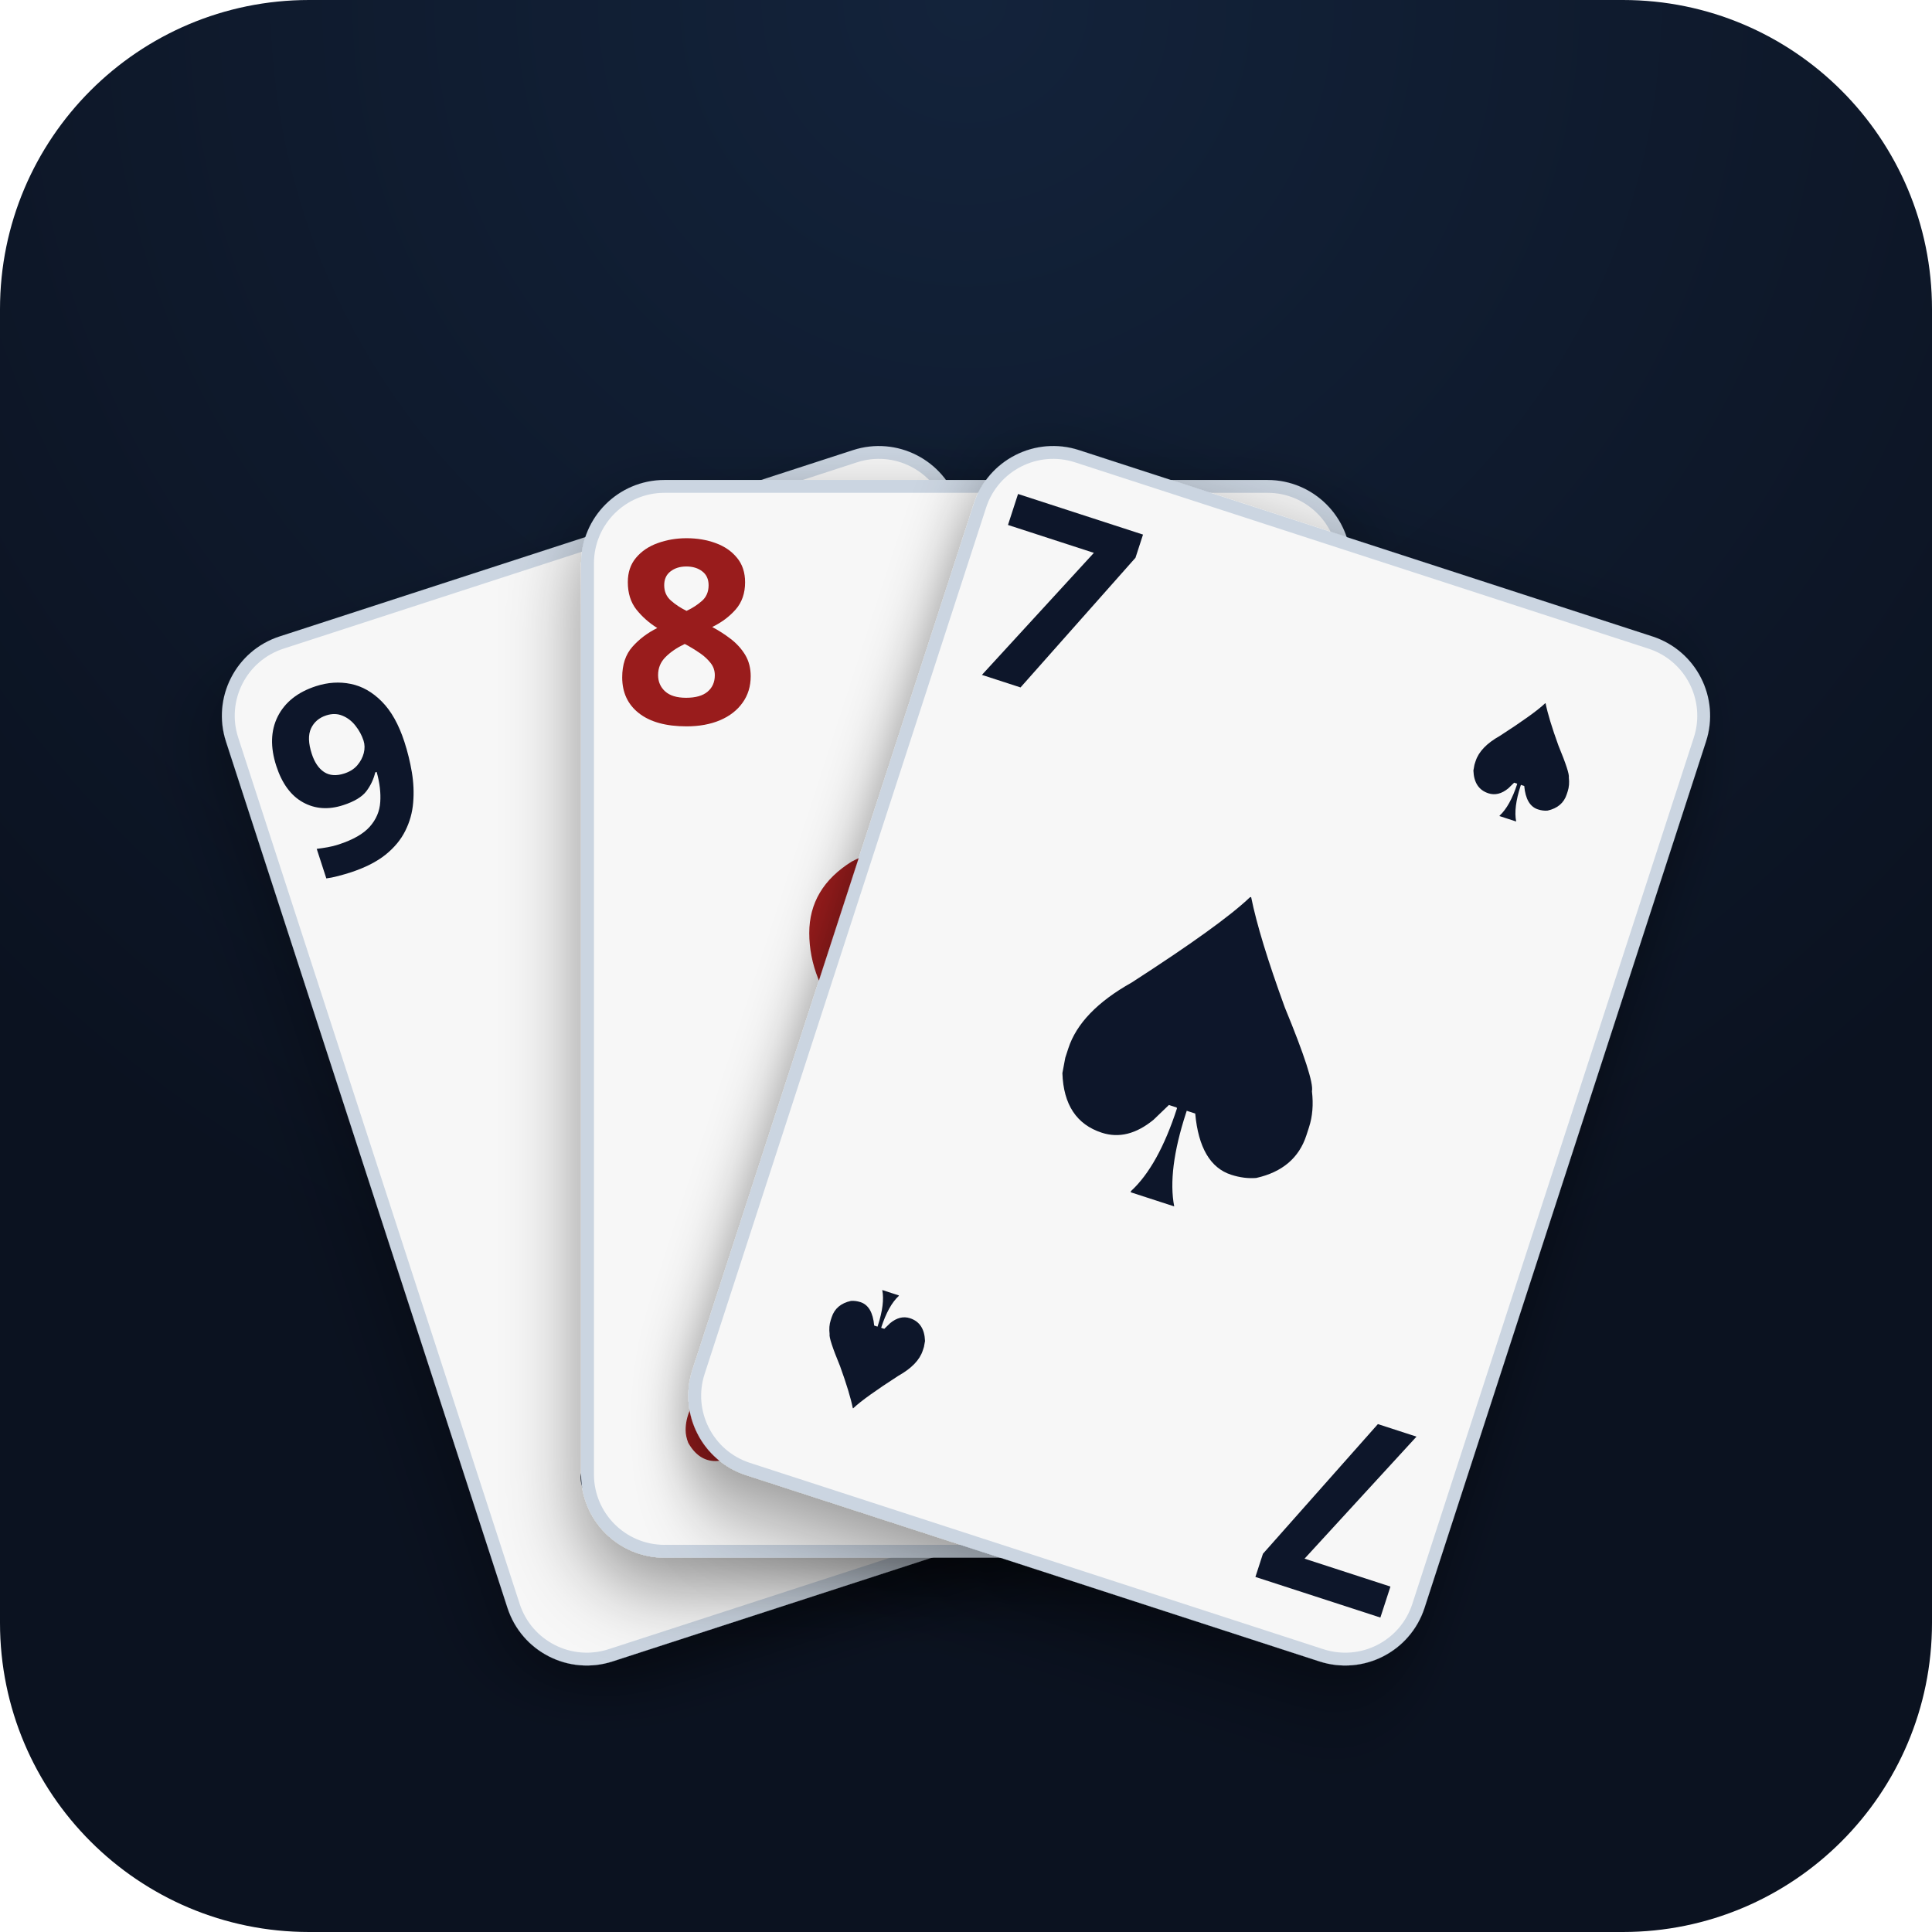
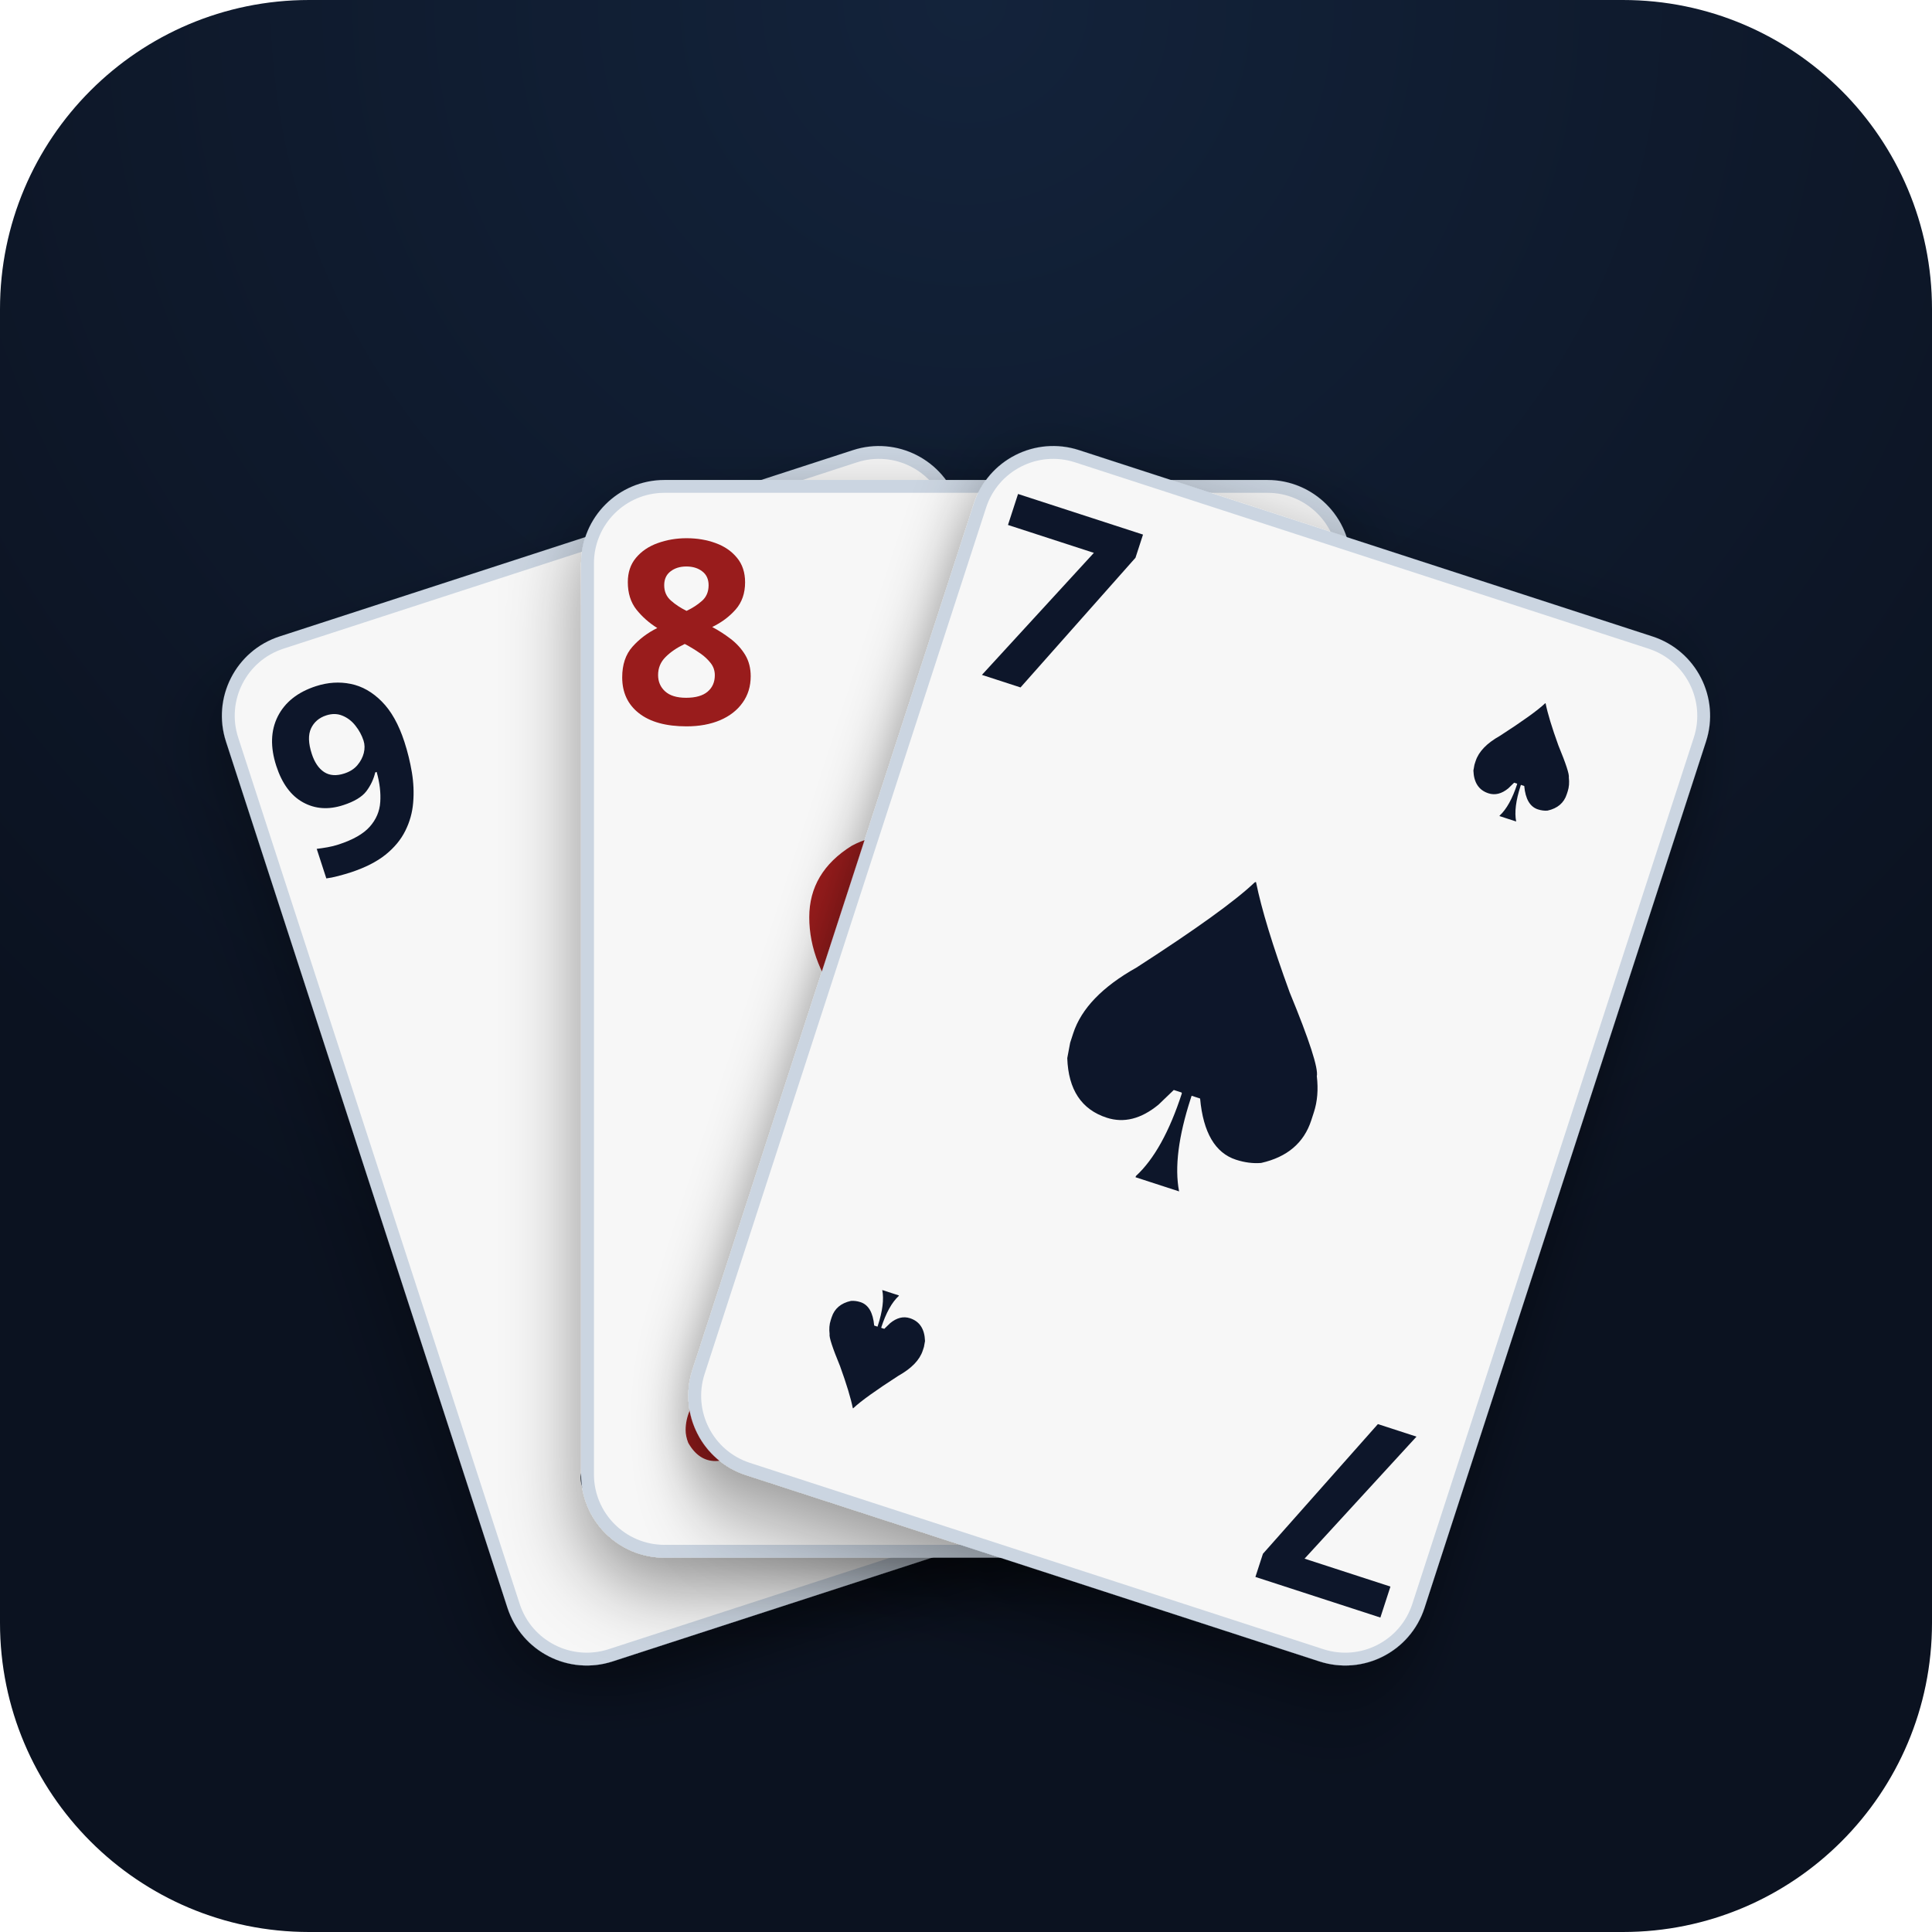
<svg xmlns="http://www.w3.org/2000/svg" viewBox="0 0 512 512" width="512" height="512">
  <defs>
    <radialGradient id="bg" gradientUnits="userSpaceOnUse" cx="256" cy="0" r="614.4">
      <stop offset="0" stop-color="#13233b" />
      <stop offset="0.6" stop-color="#0b1220" />
    </radialGradient>
    <filter id="cardShadow" x="-30%" y="-30%" width="160%" height="160%">
      <feDropShadow dx="0" dy="8" stdDeviation="10" flood-color="#000000" flood-opacity="0.42" />
    </filter>
  </defs>
  <rect x="0" y="0" width="512" height="512" rx="81.92" fill="url(#bg)" />
  <g transform="translate(256 256) scale(1) translate(-256 -256)">
    <g transform="translate(256 470) rotate(-18) translate(0 -200)" filter="url(#cardShadow)">
      <svg x="-102" y="-142.8" width="204" height="285.6" viewBox="0 0 120 168">
        <rect x="1" y="1" width="118" height="166" rx="12" ry="12" fill="#f7f7f7" stroke="#cbd5e1" stroke-width="2" />
        <text x="5" y="38" font-size="40" font-weight="600" font-family="Libre Franklin, sans-serif" fill="#0f172a">9<tspan x="106" y="34" text-anchor="end" font-size="26" font-family="Pip Suits">♣</tspan>
        </text>
-         <text x="60" y="84" text-anchor="middle" dominant-baseline="central" font-size="68" font-family="Pip Suits" fill="#0f172a">♣</text>
+         <text x="60" y="105.08" text-anchor="middle" font-size="68" font-family="Pip Suits" fill="#0f172a">♣</text>
        <text x="5" y="38" font-size="40" font-weight="600" font-family="Libre Franklin, sans-serif" fill="#0f172a" transform="rotate(180 60 84)">9<tspan x="106" y="34" text-anchor="end" font-size="26" font-family="Pip Suits">♣</tspan>
        </text>
      </svg>
    </g>
    <g transform="translate(256 470) rotate(0) translate(0 -200)" filter="url(#cardShadow)">
      <svg x="-102" y="-142.8" width="204" height="285.6" viewBox="0 0 120 168">
        <rect x="1" y="1" width="118" height="166" rx="12" ry="12" fill="#f7f7f7" stroke="#cbd5e1" stroke-width="2" />
        <text x="5" y="38" font-size="40" font-weight="600" font-family="Libre Franklin, sans-serif" fill="#991b1b">8<tspan x="106" y="34" text-anchor="end" font-size="26" font-family="Pip Suits">♥</tspan>
        </text>
-         <text x="60" y="84" text-anchor="middle" dominant-baseline="central" font-size="68" font-family="Pip Suits" fill="#991b1b">♥</text>
+         <text x="60" y="105.08" text-anchor="middle" font-size="68" font-family="Pip Suits" fill="#991b1b">♥</text>
        <text x="5" y="38" font-size="40" font-weight="600" font-family="Libre Franklin, sans-serif" fill="#991b1b" transform="rotate(180 60 84)">8<tspan x="106" y="34" text-anchor="end" font-size="26" font-family="Pip Suits">♥</tspan>
        </text>
      </svg>
    </g>
    <g transform="translate(256 470) rotate(18) translate(0 -200)" filter="url(#cardShadow)">
      <svg x="-102" y="-142.8" width="204" height="285.6" viewBox="0 0 120 168">
        <rect x="1" y="1" width="118" height="166" rx="12" ry="12" fill="#f7f7f7" stroke="#cbd5e1" stroke-width="2" />
        <text x="5" y="38" font-size="40" font-weight="600" font-family="Libre Franklin, sans-serif" fill="#0f172a">7<tspan x="106" y="34" text-anchor="end" font-size="26" font-family="Pip Suits">♠</tspan>
        </text>
-         <text x="60" y="84" text-anchor="middle" dominant-baseline="central" font-size="68" font-family="Pip Suits" fill="#0f172a">♠</text>
+         <text x="60" y="105.08" text-anchor="middle" font-size="68" font-family="Pip Suits" fill="#0f172a">♠</text>
        <text x="5" y="38" font-size="40" font-weight="600" font-family="Libre Franklin, sans-serif" fill="#0f172a" transform="rotate(180 60 84)">7<tspan x="106" y="34" text-anchor="end" font-size="26" font-family="Pip Suits">♠</tspan>
        </text>
      </svg>
    </g>
  </g>
</svg>
